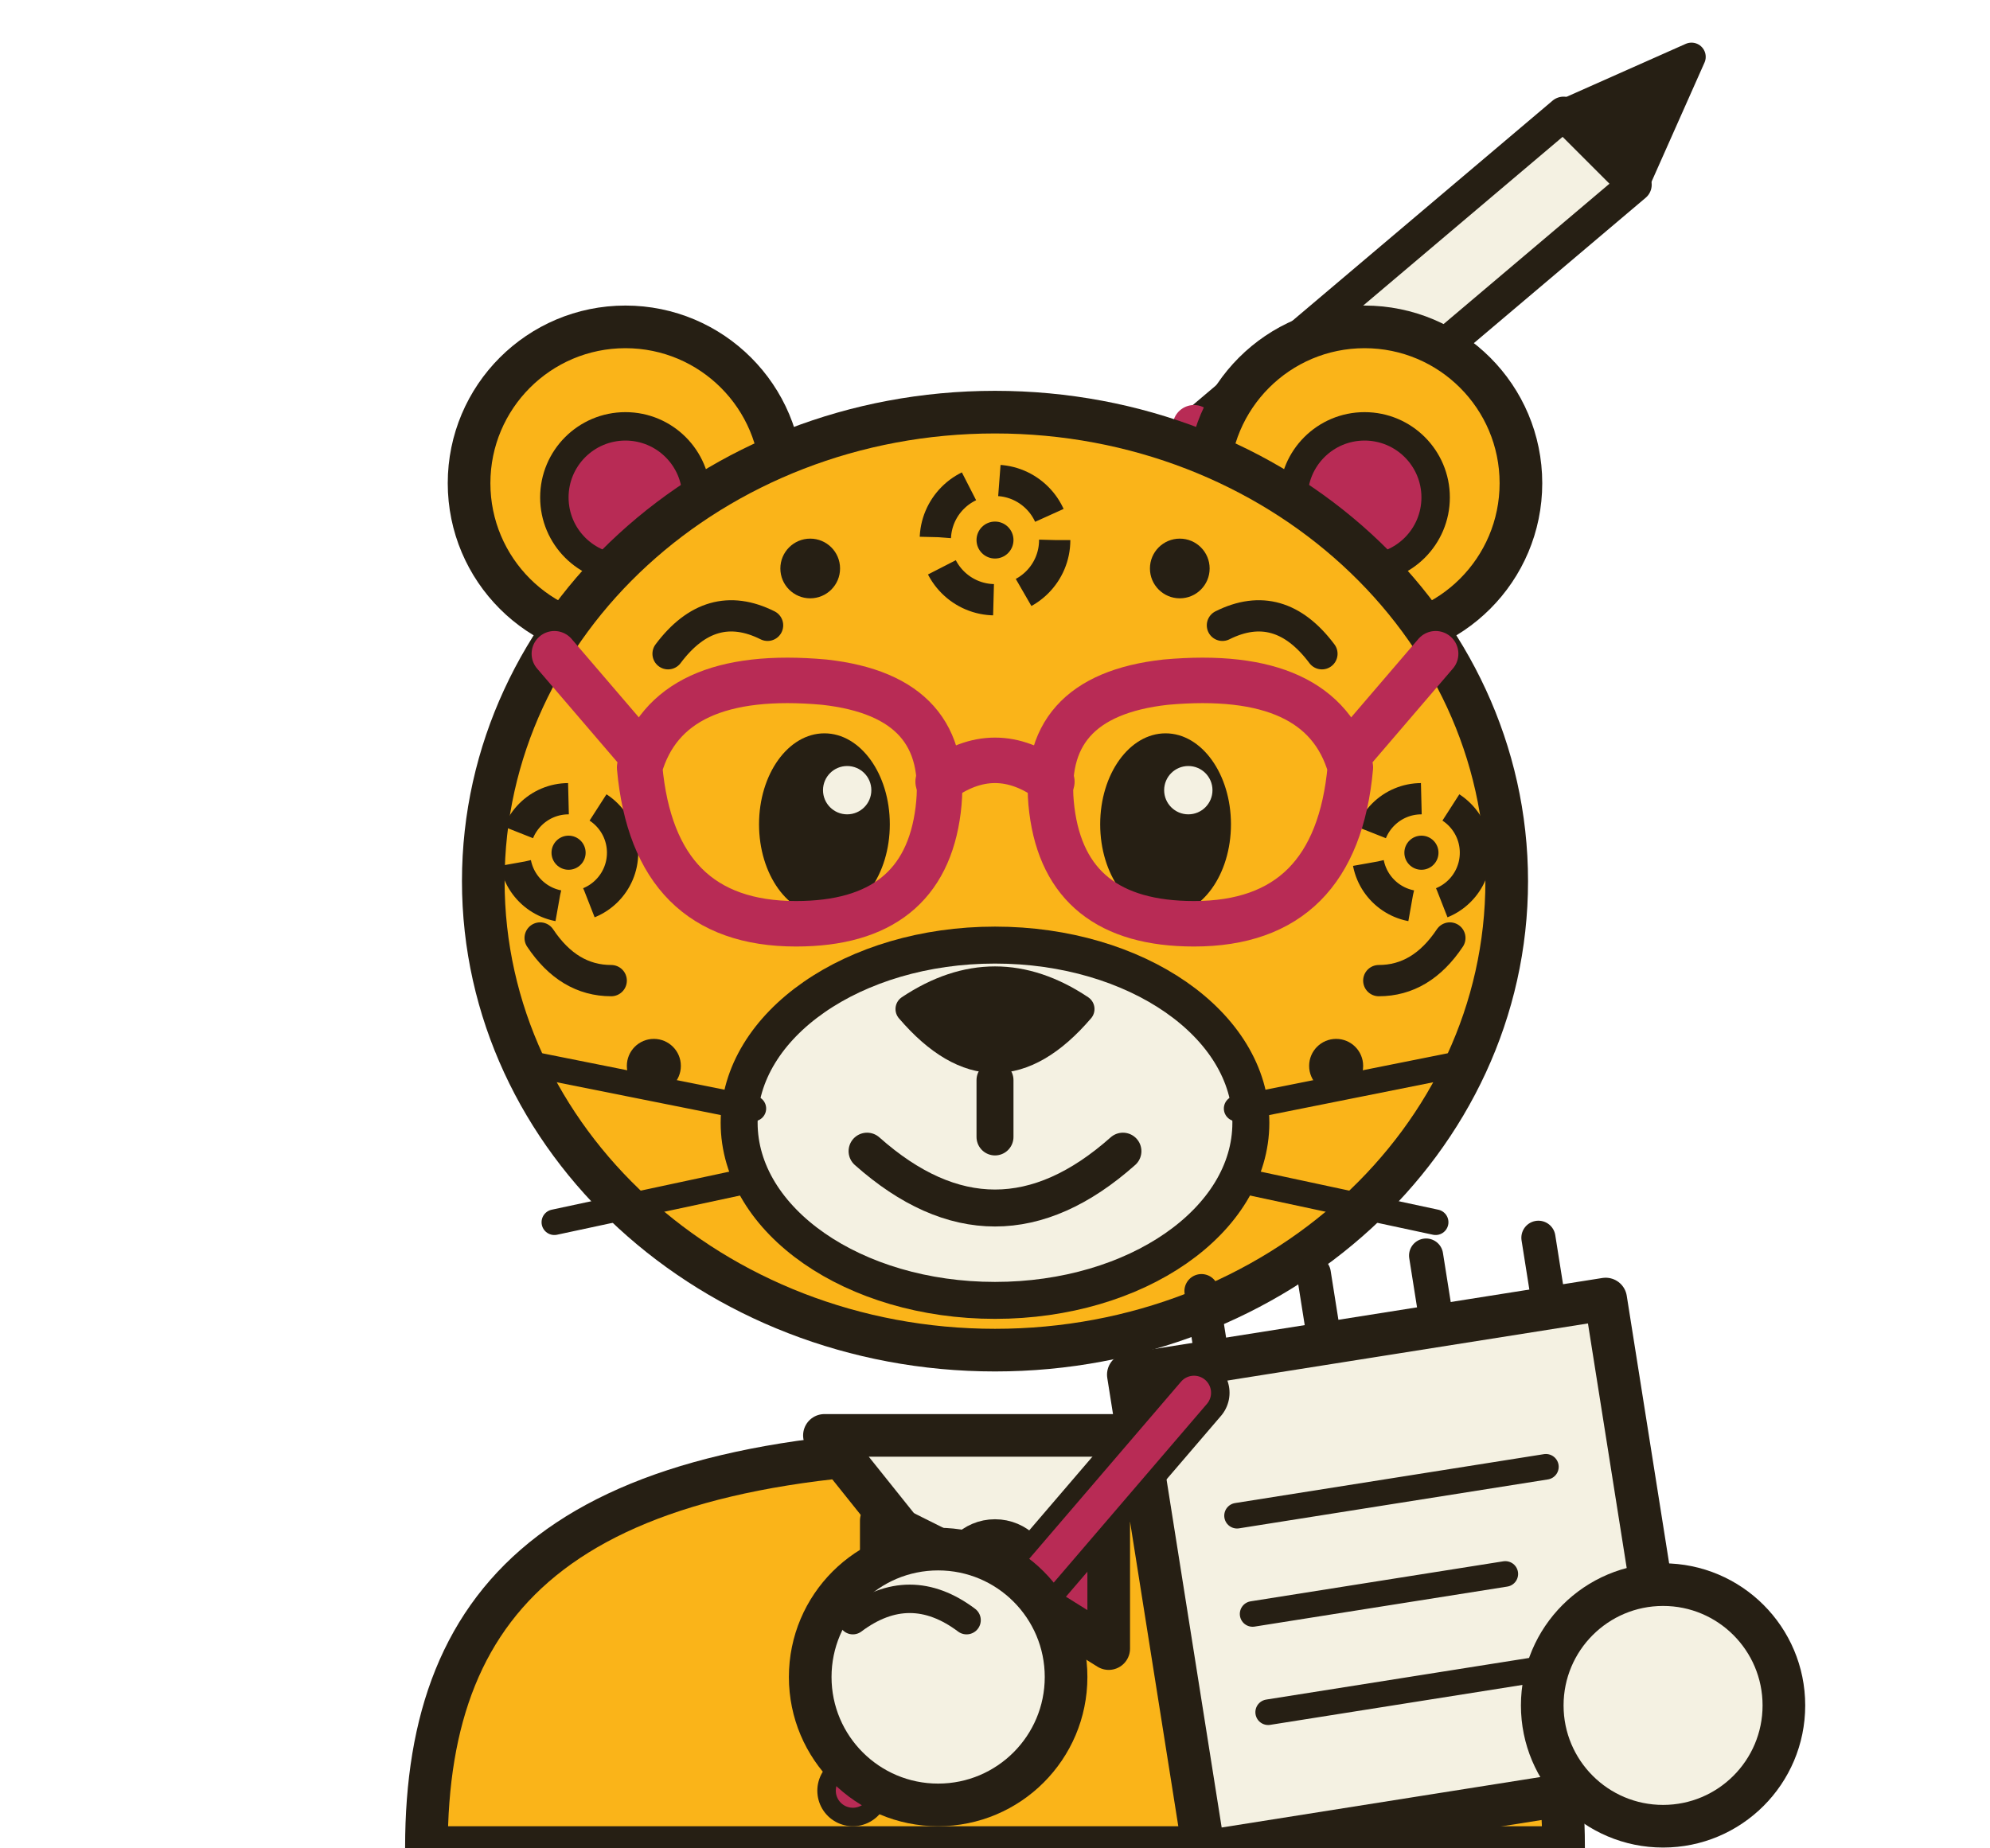
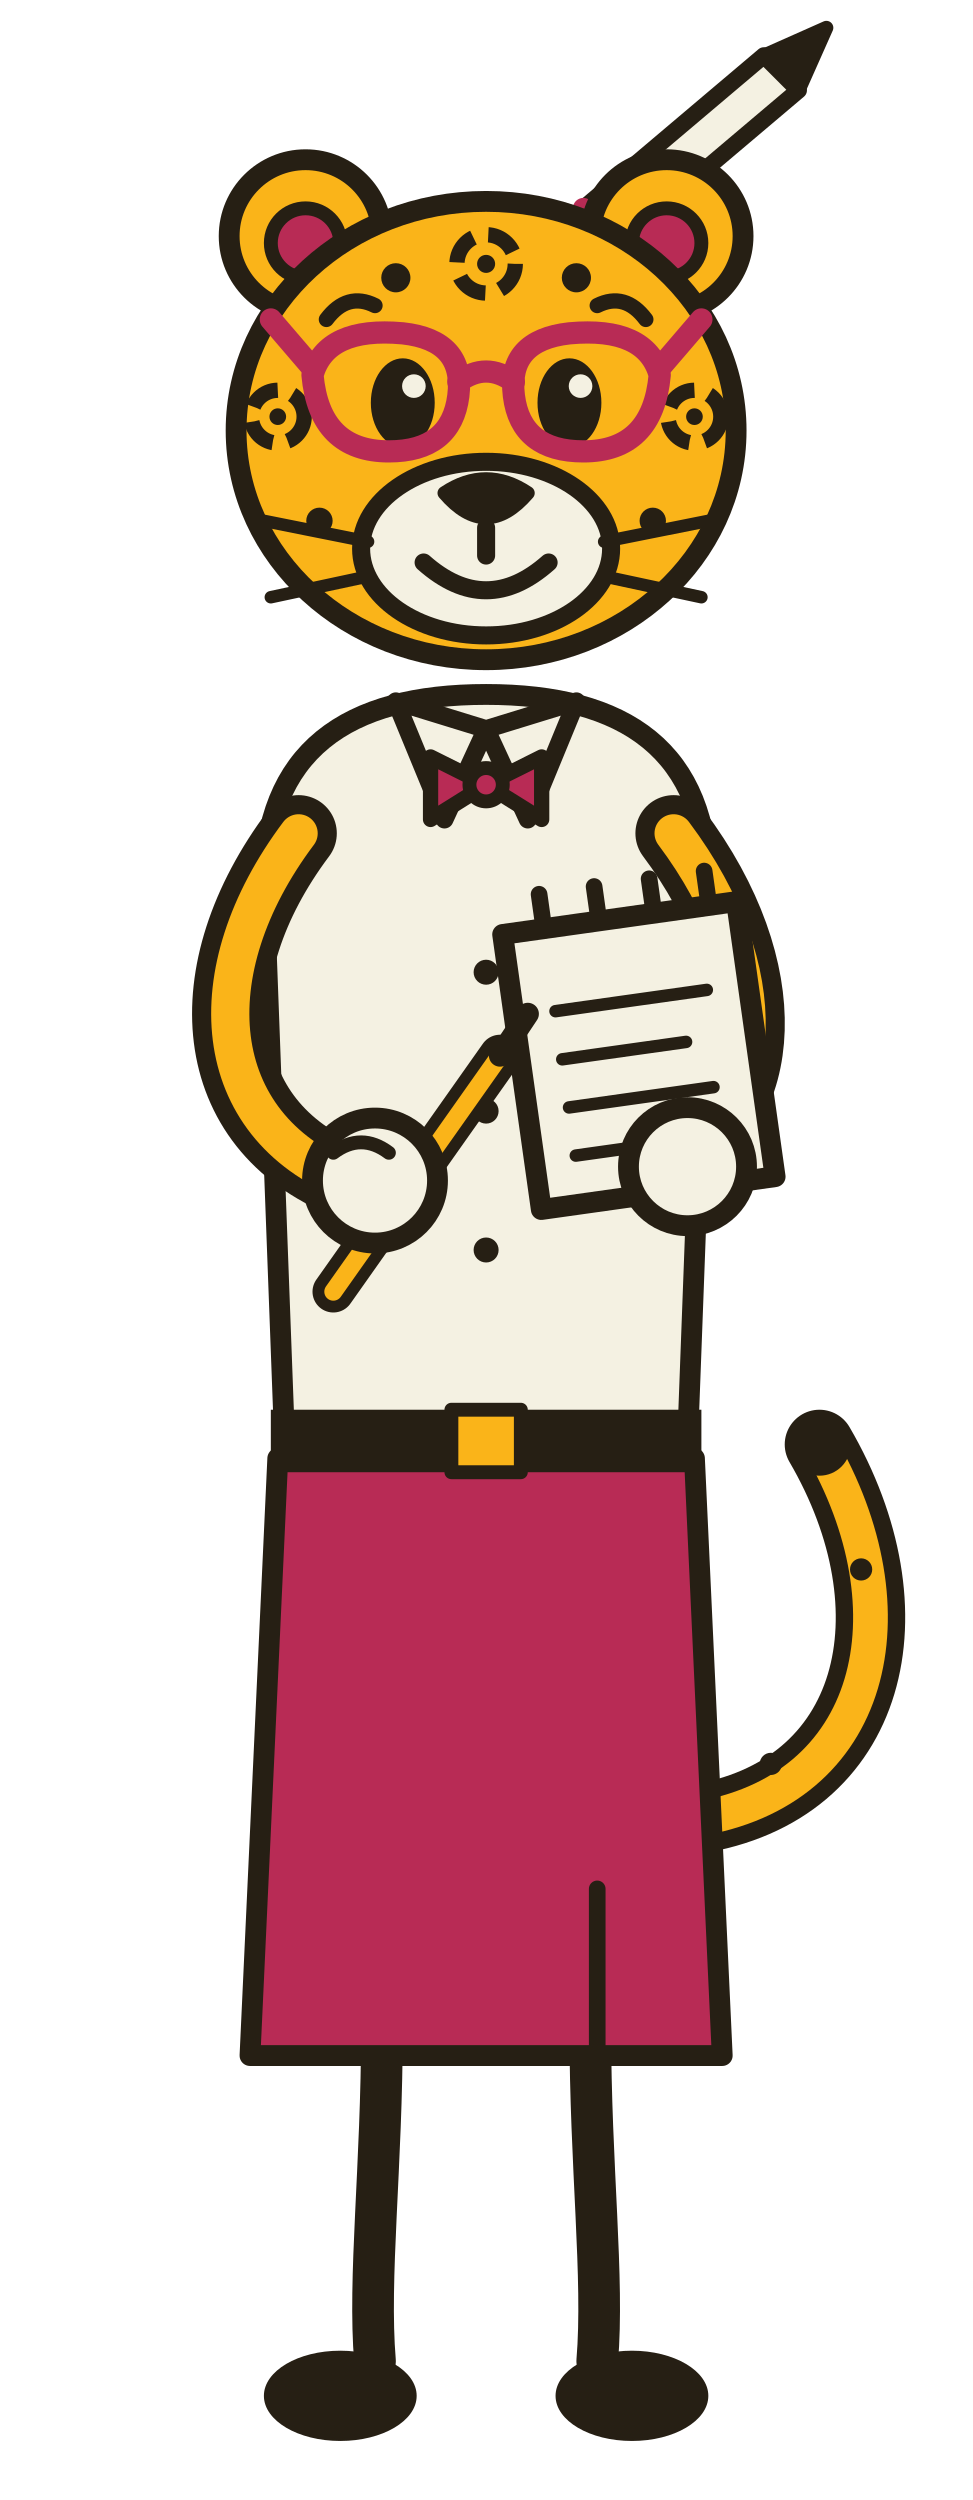
- <svg xmlns="http://www.w3.org/2000/svg" viewBox="0 0 140 130" role="img" aria-label="Jaguar secretaria tomando nota">
-   <g stroke="#261f14" stroke-width="3" stroke-linecap="round" stroke-linejoin="round">
-     <path d="M30 130 C30 112 40 102 70 102 C100 102 110 112 110 130 Z" fill="#fab419" />
-     <path d="M58 101 L70 116 L82 101 Z" fill="#f4f1e2" />
-     <path d="M62 107 L70 111 L62 116 Z M78 107 L70 111 L78 116 Z" fill="#b82b55" />
-     <circle cx="70" cy="111" r="2.6" fill="#b82b55" />
+ <svg xmlns="http://www.w3.org/2000/svg" viewBox="0 0 140 360" role="img" aria-label="Jaguar secretaria tomando nota">
+   <g stroke="#261f14" stroke-linecap="round" stroke-linejoin="round">
+     <path d="M100 262 C126 258 132 232 118 208" fill="none" stroke-width="10" />
+     <path d="M100 262 C126 258 132 232 118 208" fill="none" stroke="#fab419" stroke-width="5" />
+     <circle cx="118" cy="208" r="4.5" fill="#261f14" stroke-width="0" />
+     <path d="M55 292 C55 312 53 328 54 340 M85 292 C85 312 87 328 86 340" fill="none" stroke-width="6" />
+     <ellipse cx="49" cy="345" rx="11" ry="6.5" fill="#261f14" stroke-width="0" />
+     <ellipse cx="91" cy="345" rx="11" ry="6.5" fill="#261f14" stroke-width="0" />
+     <path d="M40 210 H100 L104 296 H36 Z" fill="#b82b55" stroke-width="3" />
+     <path d="M86 296 V272" fill="none" stroke-width="2.4" />
+     <path d="M38 128 C38 108 50 100 70 100 C90 100 102 108 102 128 L99 208 H41 Z" fill="#f4f1e2" stroke-width="3" />
+     <rect x="39" y="203" width="62" height="9" fill="#261f14" stroke-width="0" />
+     <rect x="65" y="203" width="10" height="9" fill="#fab419" stroke-width="2" />
+     <path d="M57 101 L64 118 L70 105 Z M83 101 L76 118 L70 105 Z" fill="#f4f1e2" stroke-width="2.6" />
+     <path d="M62 109 L70 113 L62 118 Z M78 109 L70 113 L78 118 Z" fill="#b82b55" stroke-width="2.2" />
+     <circle cx="70" cy="113" r="2.4" fill="#b82b55" stroke-width="2" />
+     <circle cx="70" cy="140" r="1.8" fill="#261f14" stroke-width="0" />
+     <circle cx="70" cy="160" r="1.8" fill="#261f14" stroke-width="0" />
+     <circle cx="70" cy="180" r="1.8" fill="#261f14" stroke-width="0" />
+     <path d="M43 120 C28 140 30 162 50 170" fill="none" stroke-width="11" />
+     <path d="M43 120 C28 140 30 162 50 170" fill="none" stroke="#fab419" stroke-width="5.5" />
+     <path d="M97 120 C112 140 110 160 97 166" fill="none" stroke-width="11" />
+     <path d="M97 120 C112 140 110 160 97 166" fill="none" stroke="#fab419" stroke-width="5.5" />
+     <g transform="rotate(-8 92 152)">
+       <rect x="75" y="132" width="34" height="40" fill="#f4f1e2" stroke-width="3" />
+       <path d="M81 144 H103 M81 151 H99 M81 158 H102 M81 165 H96" fill="none" stroke-width="1.8" />
+       <path d="M81 132 v-5 M89 132 v-5 M97 132 v-5 M105 132 v-5" fill="none" stroke-width="2.4" />
+     </g>
+     <path d="M48 186 L72 152" stroke-width="6" />
+     <path d="M48 186 L72 152" stroke="#fab419" stroke-width="2.6" />
+     <path d="M72 152 L76 146" stroke-width="3.2" />
+     <circle cx="54" cy="170" r="9" fill="#f4f1e2" stroke-width="3" />
+     <path d="M48 166 q4 -3 8 0" fill="none" stroke-width="2" />
+     <circle cx="99" cy="168" r="8.5" fill="#f4f1e2" stroke-width="3" />
    <path d="M84 30 L110 8 L115 13 L89 35 Z" fill="#f4f1e2" stroke-width="2.4" />
    <path d="M110 8 L119 4 L115 13 Z" fill="#261f14" stroke-width="2" />
    <path d="M84 30 L89 35" stroke="#b82b55" stroke-width="3" />
-     <circle cx="44" cy="34" r="11" fill="#fab419" />
-     <circle cx="96" cy="34" r="11" fill="#fab419" />
+     <circle cx="44" cy="34" r="11" fill="#fab419" stroke-width="3" />
+     <circle cx="96" cy="34" r="11" fill="#fab419" stroke-width="3" />
    <circle cx="44" cy="35" r="5" fill="#b82b55" stroke-width="2" />
    <circle cx="96" cy="35" r="5" fill="#b82b55" stroke-width="2" />
-     <ellipse cx="70" cy="62" rx="36" ry="33" fill="#fab419" />
+     <ellipse cx="70" cy="62" rx="36" ry="33" fill="#fab419" stroke-width="3" />
  </g>
  <g fill="none" stroke="#261f14" stroke-width="2.2" stroke-dasharray="4.5 2.2">
    <circle cx="70" cy="38" r="4.2" />
    <circle cx="40" cy="60" r="3.8" />
    <circle cx="100" cy="60" r="3.8" />
  </g>
  <g fill="#261f14">
    <circle cx="70" cy="38" r="1.3" />
    <circle cx="40" cy="60" r="1.2" />
    <circle cx="100" cy="60" r="1.2" />
    <circle cx="57" cy="40" r="2.1" />
    <circle cx="83" cy="40" r="2.1" />
    <circle cx="46" cy="75" r="1.9" />
    <circle cx="94" cy="75" r="1.9" />
+     <circle cx="124" cy="226" r="1.6" />
+     <circle cx="111" cy="254" r="1.6" />
  </g>
  <g fill="none" stroke="#261f14" stroke-width="2.2" stroke-linecap="round">
    <path d="M47 46 q3 -4 7 -2" />
    <path d="M93 46 q-3 -4 -7 -2" />
-     <path d="M38 66 q2 3 5 3" />
-     <path d="M102 66 q-2 3 -5 3" />
  </g>
  <g stroke="#261f14" stroke-linecap="round" stroke-linejoin="round">
    <ellipse cx="70" cy="79" rx="18" ry="12.5" fill="#f4f1e2" stroke-width="2.6" />
    <path d="M64 71 Q70 67 76 71 Q70 78 64 71 Z" fill="#261f14" stroke-width="2" />
    <path d="M70 76 V80 M61 81 Q70 89 79 81" fill="none" stroke-width="2.6" />
    <path d="M53 78 L38 75 M53 83 L39 86 M87 78 L102 75 M87 83 L101 86" fill="none" stroke-width="1.8" />
    <ellipse cx="58" cy="58" rx="4.6" ry="6.4" fill="#261f14" stroke-width="0" />
    <ellipse cx="82" cy="58" rx="4.6" ry="6.4" fill="#261f14" stroke-width="0" />
    <circle cx="59.6" cy="55.6" r="1.7" fill="#f4f1e2" stroke-width="0" />
    <circle cx="83.6" cy="55.6" r="1.7" fill="#f4f1e2" stroke-width="0" />
    <g fill="none" stroke="#b82b55" stroke-width="3.2">
      <path d="M45 54 Q47 47 58 48 Q67 49 66 57 Q65 65 56 65 Q46 65 45 54 Z" />
      <path d="M95 54 Q93 47 82 48 Q73 49 74 57 Q75 65 84 65 Q94 65 95 54 Z" />
      <path d="M45 53 L39 46 M95 53 L101 46 M66 55 Q70 52 74 55" />
    </g>
-     <g transform="rotate(-9 98 112)">
-       <rect x="82" y="94" width="34" height="34" fill="#f4f1e2" stroke-width="3" />
-       <path d="M88 105 H110 M88 112 H106 M88 119 H109" fill="none" stroke-width="1.8" />
-       <path d="M88 94 v-5 M96 94 v-5 M104 94 v-5 M112 94 v-5" fill="none" stroke-width="2.4" />
-     </g>
-     <path d="M60 126 L84 98" stroke-width="5" stroke="#261f14" />
-     <path d="M60 126 L84 98" stroke-width="2.4" stroke="#b82b55" />
-     <circle cx="66" cy="118" r="9" fill="#f4f1e2" stroke-width="3" />
-     <path d="M60 114 q4 -3 8 0" fill="none" stroke-width="2" />
-     <circle cx="117" cy="120" r="8.5" fill="#f4f1e2" stroke-width="3" />
  </g>
</svg>
